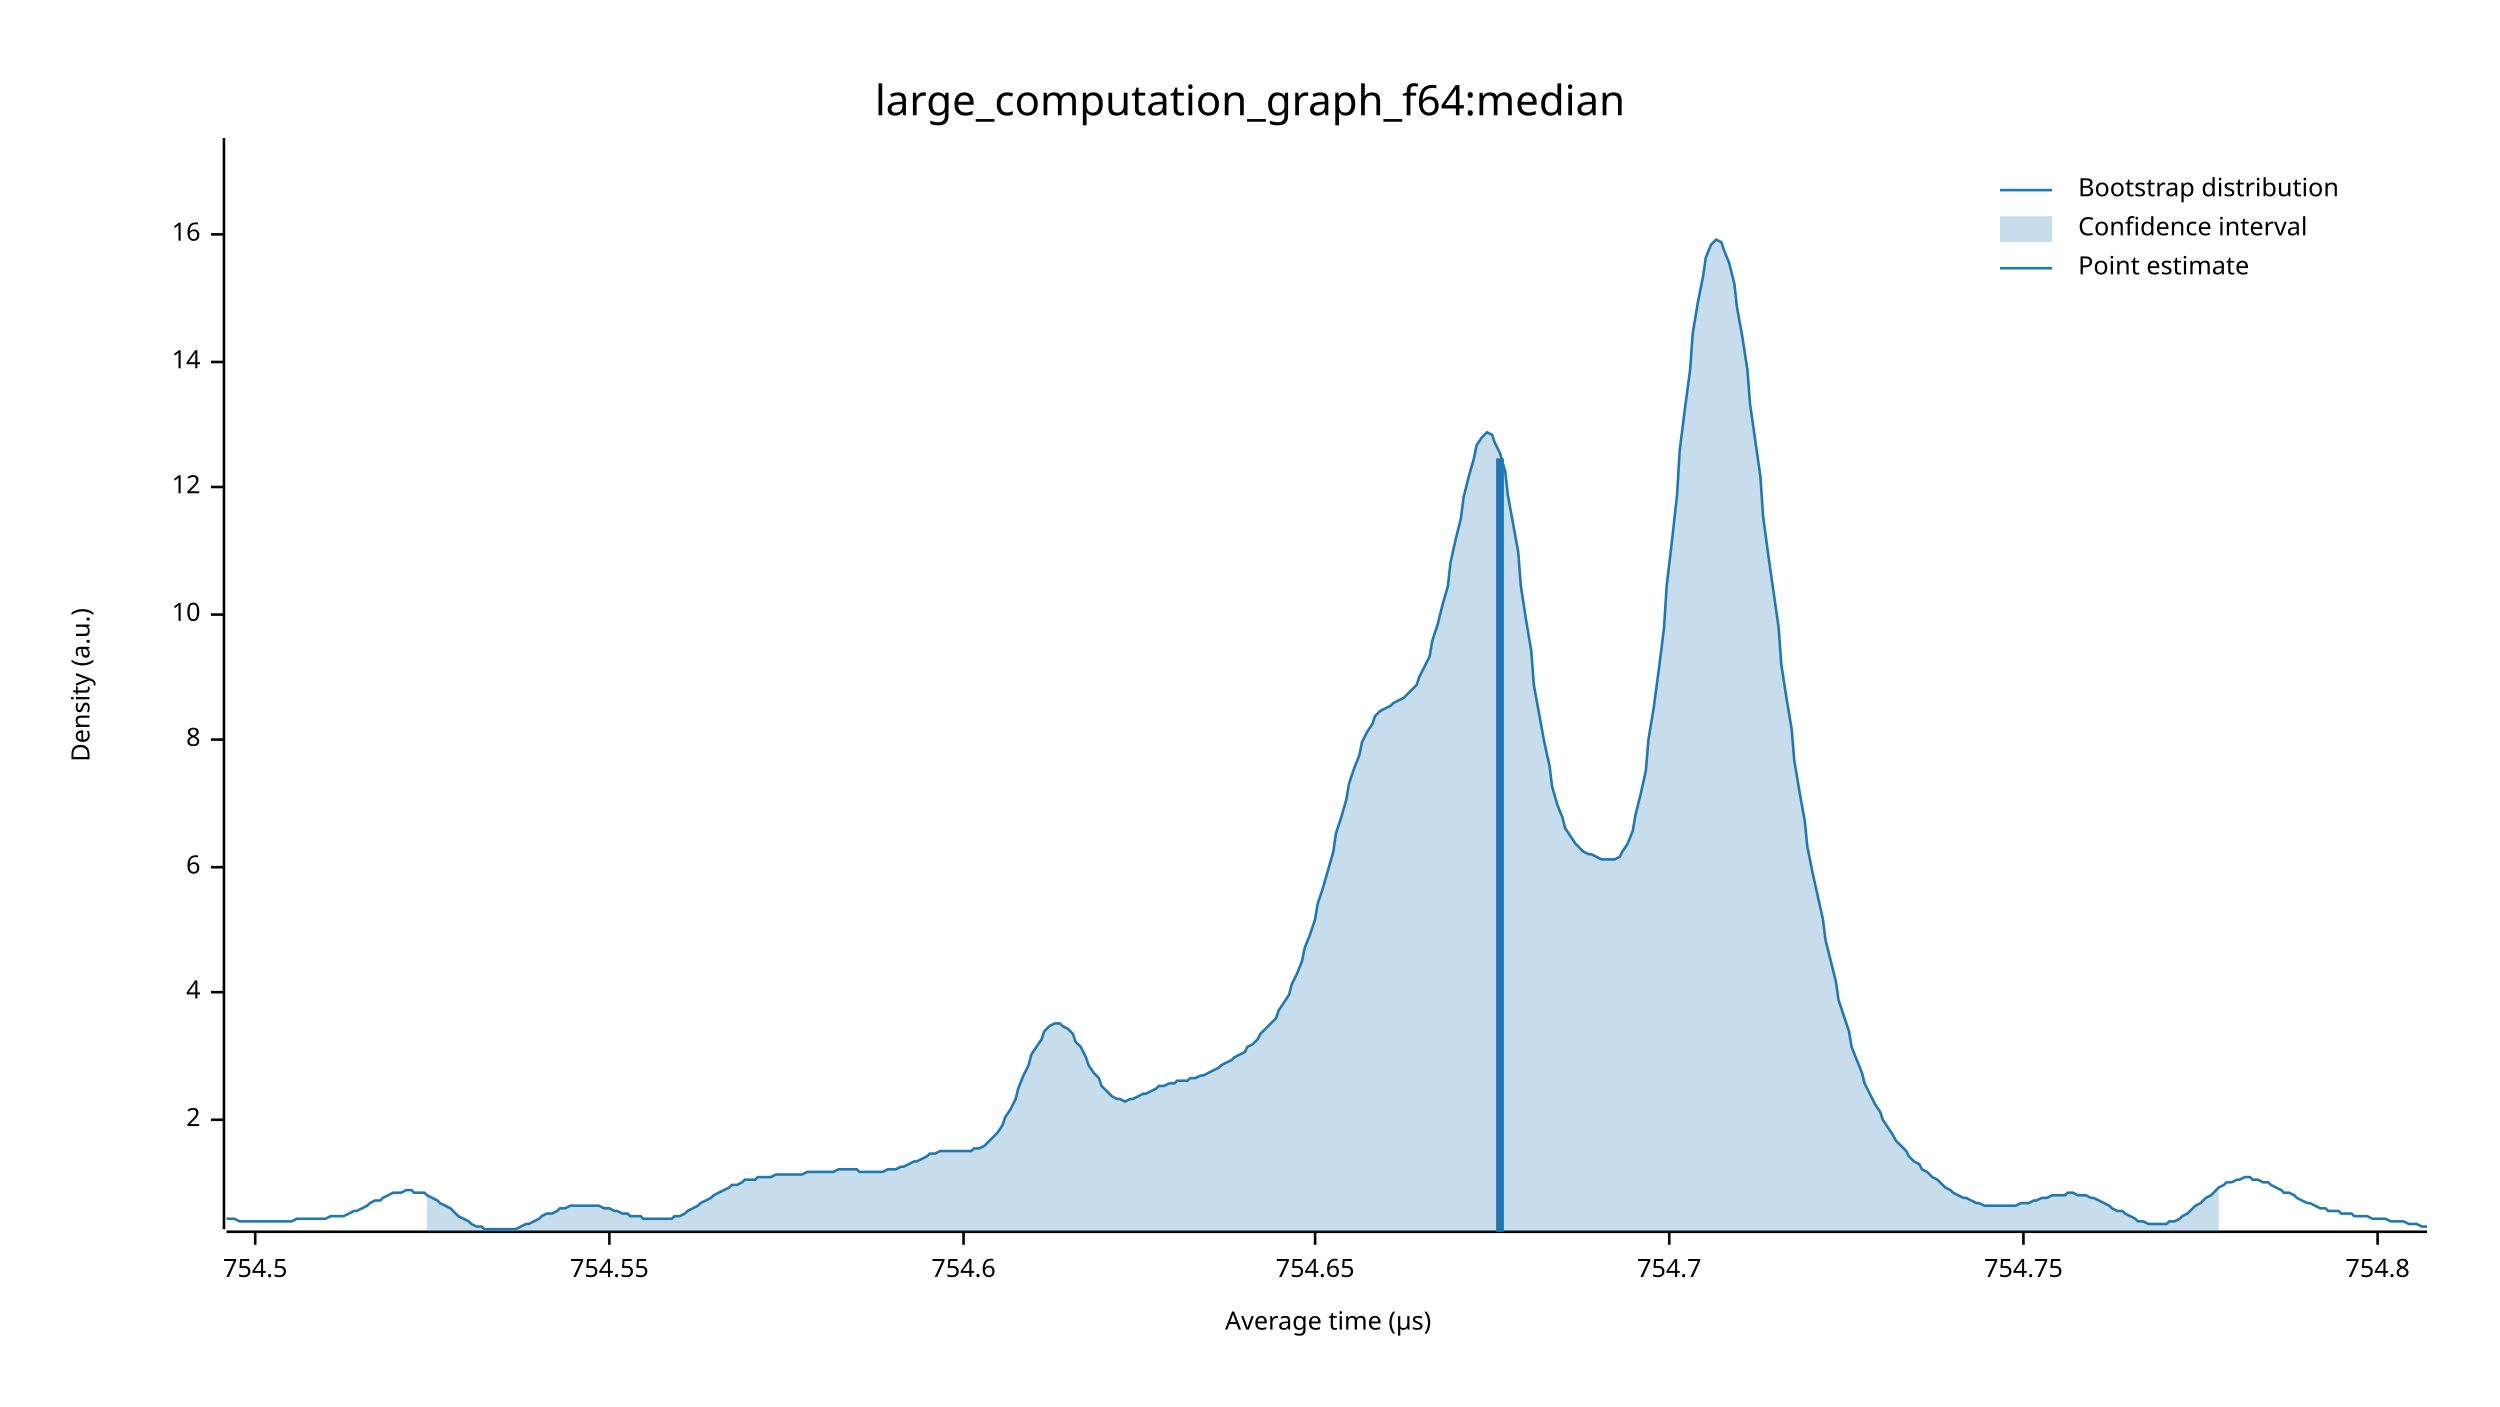
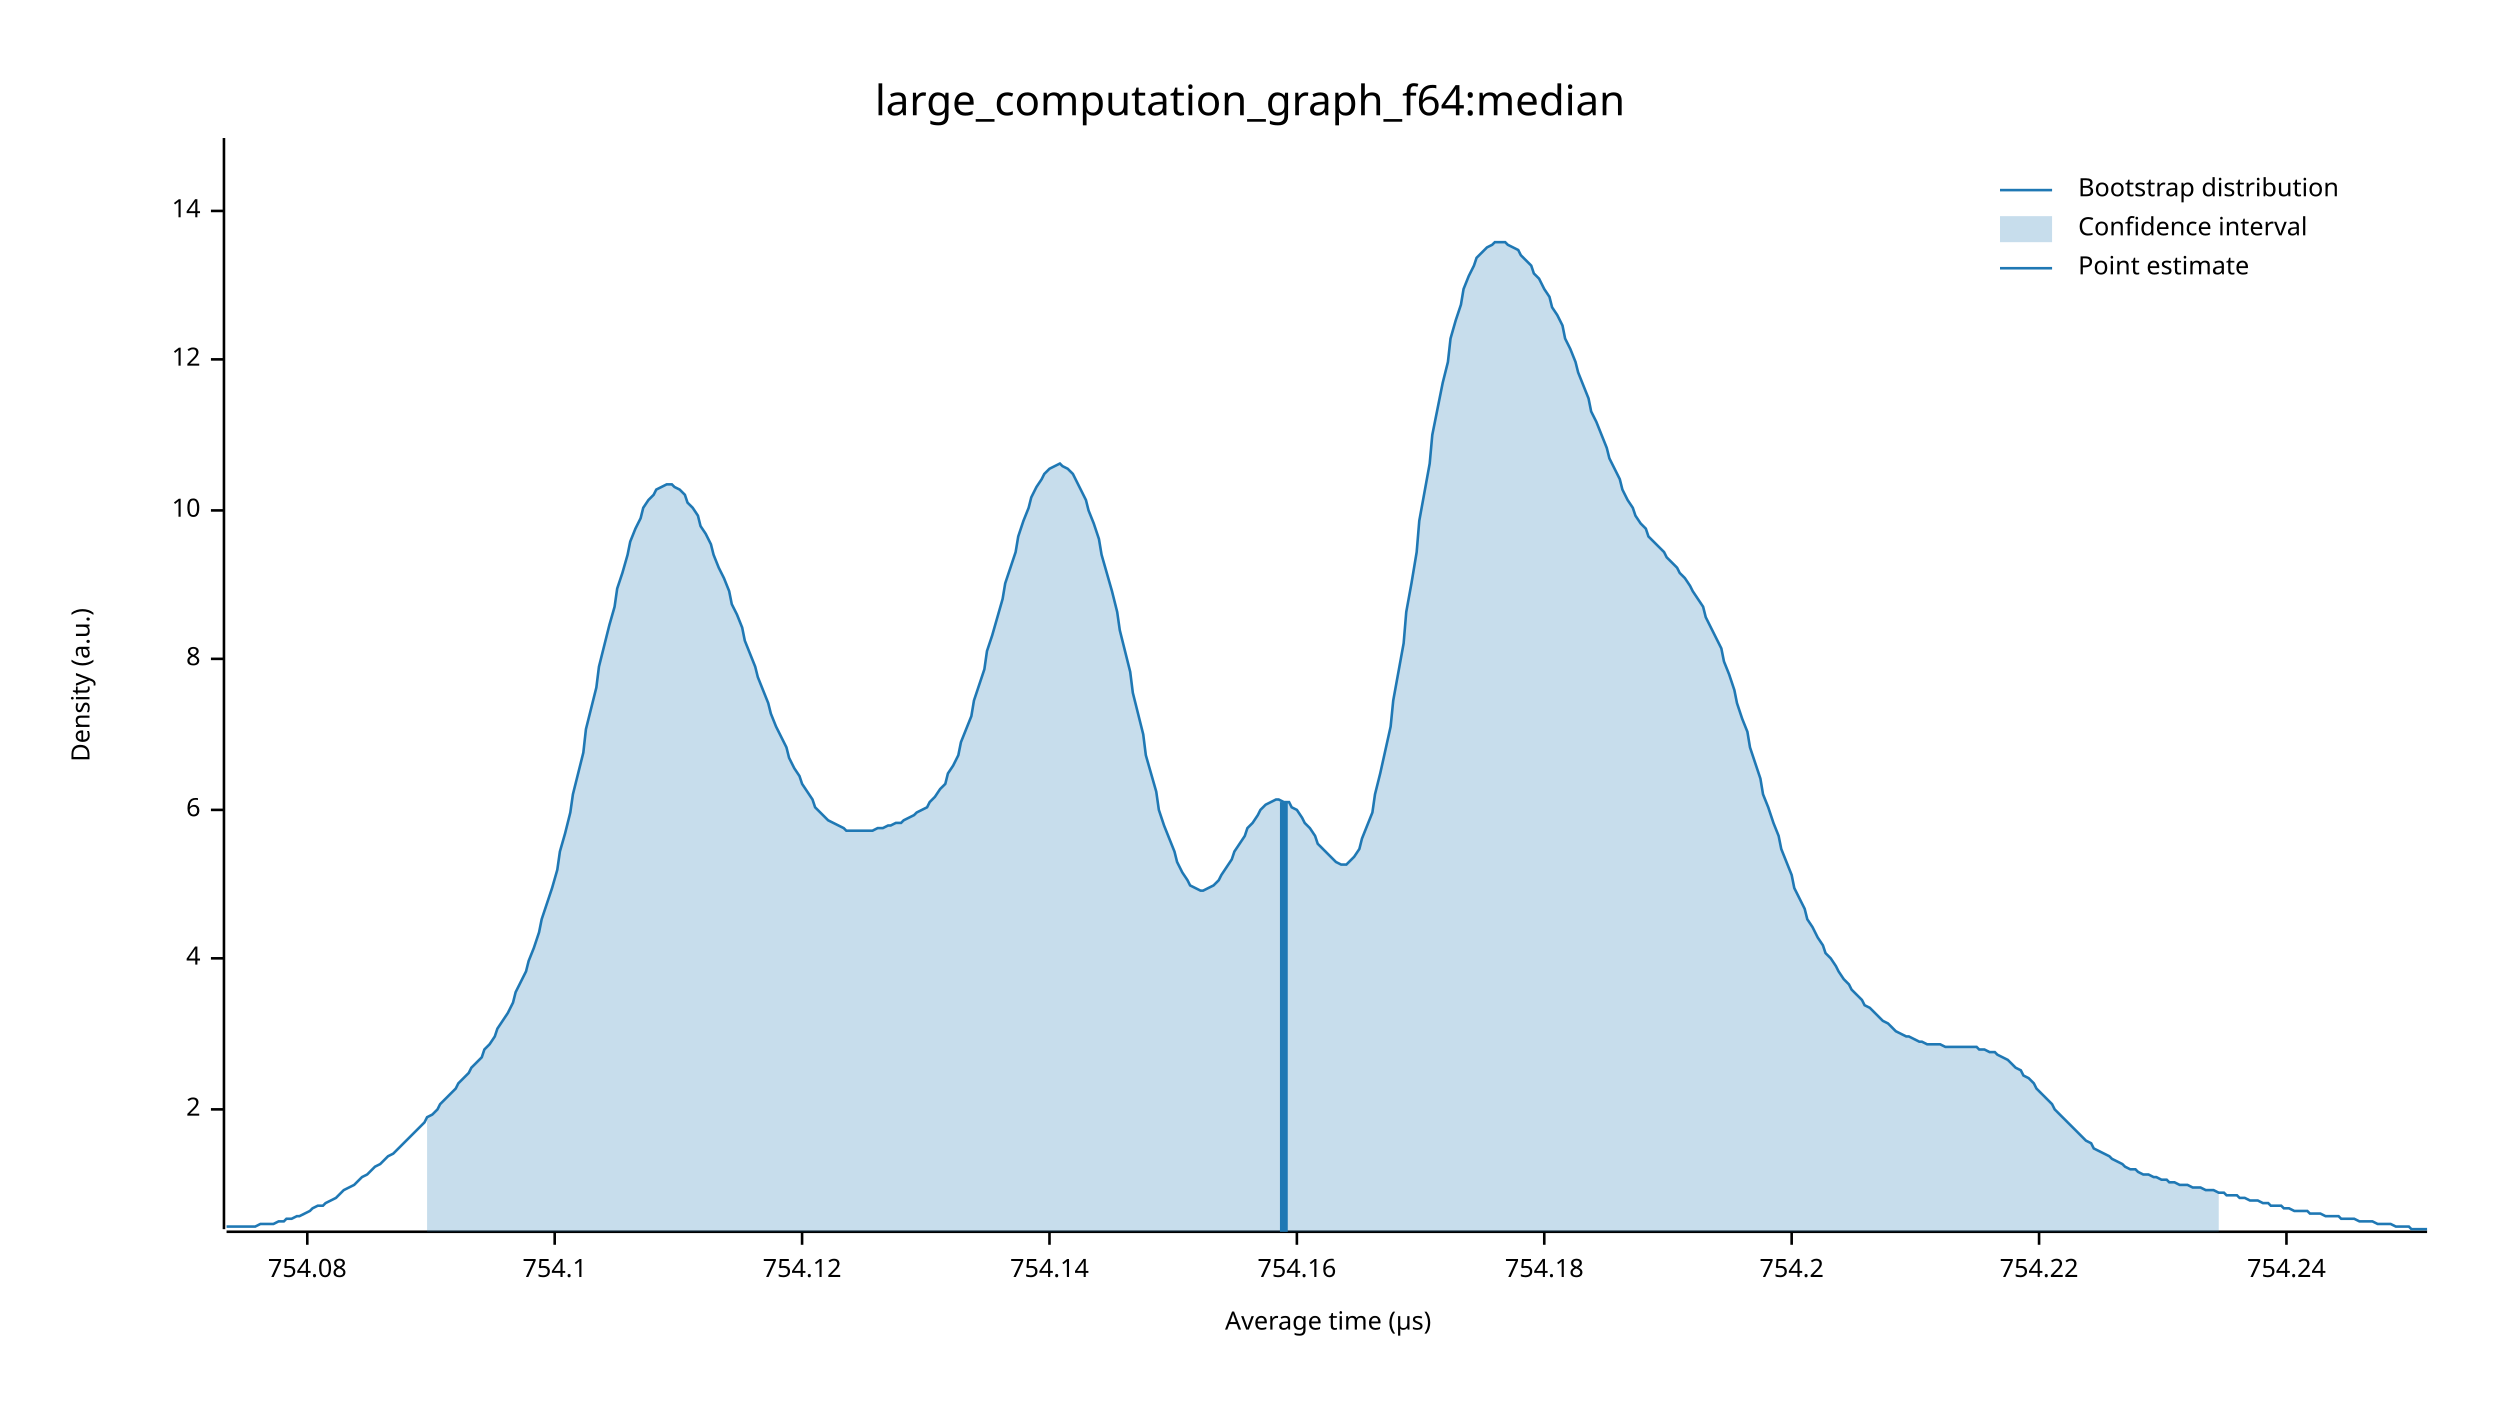
<svg xmlns="http://www.w3.org/2000/svg" width="960" height="540" viewBox="0 0 960 540">
  <text x="480" y="32" dy="0.76em" text-anchor="middle" font-family="sans-serif" font-size="16.129" opacity="1" fill="#000000">
large_computation_graph_f64:median
</text>
  <text x="27" y="263" dy="0.76em" text-anchor="middle" font-family="sans-serif" font-size="9.677" opacity="1" fill="#000000" transform="rotate(270, 27, 263)">
Density (a.u.)
</text>
  <text x="510" y="513" dy="-0.5ex" text-anchor="middle" font-family="sans-serif" font-size="9.677" opacity="1" fill="#000000">
Average time (µs)
</text>
  <polyline fill="none" opacity="1" stroke="#000000" stroke-width="1" points="86,53 86,472 " />
-   <text x="77" y="430" dy="0.5ex" text-anchor="end" font-family="sans-serif" font-size="9.677" opacity="1" fill="#000000">
+   <text x="77" y="426" dy="0.5ex" text-anchor="end" font-family="sans-serif" font-size="9.677" opacity="1" fill="#000000">
2
</text>
-   <polyline fill="none" opacity="1" stroke="#000000" stroke-width="1" points="81,430 86,430 " />
-   <text x="77" y="381" dy="0.5ex" text-anchor="end" font-family="sans-serif" font-size="9.677" opacity="1" fill="#000000">
+   <polyline fill="none" opacity="1" stroke="#000000" stroke-width="1" points="81,426 86,426 " />
+   <text x="77" y="368" dy="0.5ex" text-anchor="end" font-family="sans-serif" font-size="9.677" opacity="1" fill="#000000">
4
</text>
-   <polyline fill="none" opacity="1" stroke="#000000" stroke-width="1" points="81,381 86,381 " />
-   <text x="77" y="333" dy="0.5ex" text-anchor="end" font-family="sans-serif" font-size="9.677" opacity="1" fill="#000000">
+   <polyline fill="none" opacity="1" stroke="#000000" stroke-width="1" points="81,368 86,368 " />
+   <text x="77" y="311" dy="0.5ex" text-anchor="end" font-family="sans-serif" font-size="9.677" opacity="1" fill="#000000">
6
</text>
-   <polyline fill="none" opacity="1" stroke="#000000" stroke-width="1" points="81,333 86,333 " />
-   <text x="77" y="284" dy="0.5ex" text-anchor="end" font-family="sans-serif" font-size="9.677" opacity="1" fill="#000000">
+   <polyline fill="none" opacity="1" stroke="#000000" stroke-width="1" points="81,311 86,311 " />
+   <text x="77" y="253" dy="0.5ex" text-anchor="end" font-family="sans-serif" font-size="9.677" opacity="1" fill="#000000">
8
</text>
-   <polyline fill="none" opacity="1" stroke="#000000" stroke-width="1" points="81,284 86,284 " />
-   <text x="77" y="236" dy="0.5ex" text-anchor="end" font-family="sans-serif" font-size="9.677" opacity="1" fill="#000000">
+   <polyline fill="none" opacity="1" stroke="#000000" stroke-width="1" points="81,253 86,253 " />
+   <text x="77" y="196" dy="0.5ex" text-anchor="end" font-family="sans-serif" font-size="9.677" opacity="1" fill="#000000">
10
</text>
-   <polyline fill="none" opacity="1" stroke="#000000" stroke-width="1" points="81,236 86,236 " />
-   <text x="77" y="187" dy="0.5ex" text-anchor="end" font-family="sans-serif" font-size="9.677" opacity="1" fill="#000000">
+   <polyline fill="none" opacity="1" stroke="#000000" stroke-width="1" points="81,196 86,196 " />
+   <text x="77" y="138" dy="0.5ex" text-anchor="end" font-family="sans-serif" font-size="9.677" opacity="1" fill="#000000">
12
</text>
-   <polyline fill="none" opacity="1" stroke="#000000" stroke-width="1" points="81,187 86,187 " />
-   <text x="77" y="139" dy="0.5ex" text-anchor="end" font-family="sans-serif" font-size="9.677" opacity="1" fill="#000000">
+   <polyline fill="none" opacity="1" stroke="#000000" stroke-width="1" points="81,138 86,138 " />
+   <text x="77" y="81" dy="0.5ex" text-anchor="end" font-family="sans-serif" font-size="9.677" opacity="1" fill="#000000">
14
</text>
-   <polyline fill="none" opacity="1" stroke="#000000" stroke-width="1" points="81,139 86,139 " />
-   <text x="77" y="90" dy="0.5ex" text-anchor="end" font-family="sans-serif" font-size="9.677" opacity="1" fill="#000000">
- 16
+   <polyline fill="none" opacity="1" stroke="#000000" stroke-width="1" points="81,81 86,81 " />
+   <polyline fill="none" opacity="1" stroke="#000000" stroke-width="1" points="87,473 932,473 " />
+   <text x="118" y="483" dy="0.76em" text-anchor="middle" font-family="sans-serif" font-size="9.677" opacity="1" fill="#000000">
+ 754.08
</text>
-   <polyline fill="none" opacity="1" stroke="#000000" stroke-width="1" points="81,90 86,90 " />
-   <polyline fill="none" opacity="1" stroke="#000000" stroke-width="1" points="87,473 932,473 " />
-   <text x="98" y="483" dy="0.76em" text-anchor="middle" font-family="sans-serif" font-size="9.677" opacity="1" fill="#000000">
- 754.5
+   <polyline fill="none" opacity="1" stroke="#000000" stroke-width="1" points="118,473 118,478 " />
+   <text x="213" y="483" dy="0.76em" text-anchor="middle" font-family="sans-serif" font-size="9.677" opacity="1" fill="#000000">
+ 754.1
</text>
-   <polyline fill="none" opacity="1" stroke="#000000" stroke-width="1" points="98,473 98,478 " />
-   <text x="234" y="483" dy="0.76em" text-anchor="middle" font-family="sans-serif" font-size="9.677" opacity="1" fill="#000000">
- 754.55
+   <polyline fill="none" opacity="1" stroke="#000000" stroke-width="1" points="213,473 213,478 " />
+   <text x="308" y="483" dy="0.76em" text-anchor="middle" font-family="sans-serif" font-size="9.677" opacity="1" fill="#000000">
+ 754.12
</text>
-   <polyline fill="none" opacity="1" stroke="#000000" stroke-width="1" points="234,473 234,478 " />
-   <text x="370" y="483" dy="0.76em" text-anchor="middle" font-family="sans-serif" font-size="9.677" opacity="1" fill="#000000">
- 754.6
+   <polyline fill="none" opacity="1" stroke="#000000" stroke-width="1" points="308,473 308,478 " />
+   <text x="403" y="483" dy="0.76em" text-anchor="middle" font-family="sans-serif" font-size="9.677" opacity="1" fill="#000000">
+ 754.14
</text>
-   <polyline fill="none" opacity="1" stroke="#000000" stroke-width="1" points="370,473 370,478 " />
-   <text x="505" y="483" dy="0.76em" text-anchor="middle" font-family="sans-serif" font-size="9.677" opacity="1" fill="#000000">
- 754.65
+   <polyline fill="none" opacity="1" stroke="#000000" stroke-width="1" points="403,473 403,478 " />
+   <text x="498" y="483" dy="0.76em" text-anchor="middle" font-family="sans-serif" font-size="9.677" opacity="1" fill="#000000">
+ 754.16
</text>
-   <polyline fill="none" opacity="1" stroke="#000000" stroke-width="1" points="505,473 505,478 " />
-   <text x="641" y="483" dy="0.76em" text-anchor="middle" font-family="sans-serif" font-size="9.677" opacity="1" fill="#000000">
- 754.7
+   <polyline fill="none" opacity="1" stroke="#000000" stroke-width="1" points="498,473 498,478 " />
+   <text x="593" y="483" dy="0.76em" text-anchor="middle" font-family="sans-serif" font-size="9.677" opacity="1" fill="#000000">
+ 754.18
</text>
-   <polyline fill="none" opacity="1" stroke="#000000" stroke-width="1" points="641,473 641,478 " />
-   <text x="777" y="483" dy="0.76em" text-anchor="middle" font-family="sans-serif" font-size="9.677" opacity="1" fill="#000000">
- 754.75
+   <polyline fill="none" opacity="1" stroke="#000000" stroke-width="1" points="593,473 593,478 " />
+   <text x="688" y="483" dy="0.76em" text-anchor="middle" font-family="sans-serif" font-size="9.677" opacity="1" fill="#000000">
+ 754.2
</text>
-   <polyline fill="none" opacity="1" stroke="#000000" stroke-width="1" points="777,473 777,478 " />
-   <text x="913" y="483" dy="0.76em" text-anchor="middle" font-family="sans-serif" font-size="9.677" opacity="1" fill="#000000">
- 754.8
+   <polyline fill="none" opacity="1" stroke="#000000" stroke-width="1" points="688,473 688,478 " />
+   <text x="783" y="483" dy="0.76em" text-anchor="middle" font-family="sans-serif" font-size="9.677" opacity="1" fill="#000000">
+ 754.22
</text>
-   <polyline fill="none" opacity="1" stroke="#000000" stroke-width="1" points="913,473 913,478 " />
-   <polyline fill="none" opacity="1" stroke="#1F78B4" stroke-width="1" points="87,468 88,468 90,468 92,469 93,469 95,469 97,469 98,469 100,469 102,469 103,469 105,469 107,469 109,469 110,469 112,469 114,468 115,468 117,468 119,468 120,468 122,468 124,468 125,468 127,467 129,467 131,467 132,467 134,466 136,465 137,465 139,464 141,463 142,462 144,461 146,461 147,460 149,459 151,458 153,458 154,458 156,457 158,457 159,458 161,458 163,458 164,459 166,460 168,461 169,462 171,463 173,464 175,466 176,467 178,468 180,469 181,470 183,471 185,471 186,472 188,472 190,472 191,472 193,472 195,472 197,472 198,472 200,471 202,470 203,470 205,469 207,468 208,467 210,466 212,466 214,465 215,464 217,464 219,463 220,463 222,463 224,463 225,463 227,463 229,463 230,463 232,464 234,464 236,465 237,465 239,466 241,466 242,467 244,467 246,467 247,468 249,468 251,468 252,468 254,468 256,468 258,468 259,467 261,467 263,466 264,465 266,464 268,463 269,462 271,461 273,460 274,459 276,458 278,457 280,456 281,455 283,455 285,454 286,453 288,453 290,453 291,452 293,452 295,452 296,452 298,451 300,451 302,451 303,451 305,451 307,451 308,451 310,450 312,450 313,450 315,450 317,450 318,450 320,450 322,449 324,449 325,449 327,449 329,449 330,450 332,450 334,450 335,450 337,450 339,450 341,449 342,449 344,449 346,448 347,448 349,447 351,446 352,446 354,445 356,444 357,443 359,443 361,442 363,442 364,442 366,442 368,442 369,442 371,442 373,442 374,441 376,441 378,440 379,439 381,437 383,435 385,432 386,429 388,426 390,422 391,418 393,413 395,409 396,405 398,402 400,399 401,396 403,394 405,393 407,393 408,394 410,395 412,397 413,400 415,402 417,406 418,409 420,412 422,414 423,417 425,419 427,421 429,422 430,422 432,423 434,422 435,422 437,421 439,420 440,420 442,419 444,418 445,417 447,417 449,416 451,416 452,415 454,415 456,415 457,414 459,414 461,413 462,413 464,412 466,411 468,410 469,409 471,408 473,407 474,406 476,405 478,404 479,402 481,401 483,399 484,397 486,395 488,393 490,391 491,388 493,385 495,382 496,378 498,374 500,369 501,364 503,359 505,353 506,347 508,341 510,334 512,327 513,320 515,314 517,307 518,301 520,295 522,290 523,285 525,281 527,278 528,275 530,273 532,272 534,271 535,270 537,269 539,268 540,267 542,265 544,263 545,260 547,256 549,252 550,246 552,240 554,232 556,225 557,216 559,207 561,199 562,191 564,183 566,176 567,171 569,168 571,166 573,167 574,170 576,174 578,181 579,190 581,201 583,212 584,225 586,238 588,250 589,263 591,274 593,285 595,294 596,302 598,309 600,314 601,318 603,321 605,324 606,325 608,327 610,328 611,328 613,329 615,330 617,330 618,330 620,330 622,329 623,327 625,324 627,319 628,313 630,305 632,296 633,284 635,272 637,257 639,241 640,225 642,208 644,190 645,173 647,157 649,142 650,128 652,116 654,106 655,99 657,94 659,92 661,93 662,96 664,101 666,109 667,118 669,129 671,142 672,155 674,169 676,183 677,198 679,213 681,227 683,241 684,255 686,268 688,280 689,292 691,304 693,315 694,325 696,335 698,344 700,353 701,361 703,369 705,377 706,384 708,390 710,396 711,402 713,407 715,412 716,416 718,420 720,424 722,427 723,430 725,433 727,436 728,438 730,440 732,442 733,444 735,446 737,447 738,449 740,450 742,452 744,453 745,454 747,456 749,457 750,458 752,459 754,460 755,460 757,461 759,462 760,462 762,463 764,463 766,463 767,463 769,463 771,463 772,463 774,463 776,462 777,462 779,462 781,461 782,461 784,460 786,460 788,459 789,459 791,459 793,459 794,458 796,458 798,459 799,459 801,459 803,460 804,460 806,461 808,462 810,463 811,464 813,465 815,465 816,466 818,467 820,468 821,469 823,469 825,470 827,470 828,470 830,470 832,470 833,469 835,469 837,468 838,467 840,466 842,464 843,463 845,462 847,460 849,459 850,458 852,456 854,455 855,454 857,454 859,453 860,453 862,452 864,452 865,453 867,453 869,454 871,454 872,455 874,456 876,457 877,458 879,458 881,459 882,460 884,461 886,462 887,462 889,463 891,464 893,464 894,465 896,465 898,465 899,466 901,466 903,466 904,467 906,467 908,467 909,467 911,468 913,468 915,468 916,468 918,469 920,469 921,469 923,469 925,470 926,470 928,470 930,471 932,471 " />
-   <polygon opacity="0.25" fill="#1F78B4" points="164,459 166,460 168,461 169,462 171,463 173,464 175,466 176,467 178,468 180,469 181,470 183,471 185,471 186,472 188,472 190,472 191,472 193,472 195,472 197,472 198,472 200,471 202,470 203,470 205,469 207,468 208,467 210,466 212,466 214,465 215,464 217,464 219,463 220,463 222,463 224,463 225,463 227,463 229,463 230,463 232,464 234,464 236,465 237,465 239,466 241,466 242,467 244,467 246,467 247,468 249,468 251,468 252,468 254,468 256,468 258,468 259,467 261,467 263,466 264,465 266,464 268,463 269,462 271,461 273,460 274,459 276,458 278,457 280,456 281,455 283,455 285,454 286,453 288,453 290,453 291,452 293,452 295,452 296,452 298,451 300,451 302,451 303,451 305,451 307,451 308,451 310,450 312,450 313,450 315,450 317,450 318,450 320,450 322,449 324,449 325,449 327,449 329,449 330,450 332,450 334,450 335,450 337,450 339,450 341,449 342,449 344,449 346,448 347,448 349,447 351,446 352,446 354,445 356,444 357,443 359,443 361,442 363,442 364,442 366,442 368,442 369,442 371,442 373,442 374,441 376,441 378,440 379,439 381,437 383,435 385,432 386,429 388,426 390,422 391,418 393,413 395,409 396,405 398,402 400,399 401,396 403,394 405,393 407,393 408,394 410,395 412,397 413,400 415,402 417,406 418,409 420,412 422,414 423,417 425,419 427,421 429,422 430,422 432,423 434,422 435,422 437,421 439,420 440,420 442,419 444,418 445,417 447,417 449,416 451,416 452,415 454,415 456,415 457,414 459,414 461,413 462,413 464,412 466,411 468,410 469,409 471,408 473,407 474,406 476,405 478,404 479,402 481,401 483,399 484,397 486,395 488,393 490,391 491,388 493,385 495,382 496,378 498,374 500,369 501,364 503,359 505,353 506,347 508,341 510,334 512,327 513,320 515,314 517,307 518,301 520,295 522,290 523,285 525,281 527,278 528,275 530,273 532,272 534,271 535,270 537,269 539,268 540,267 542,265 544,263 545,260 547,256 549,252 550,246 552,240 554,232 556,225 557,216 559,207 561,199 562,191 564,183 566,176 567,171 569,168 571,166 573,167 574,170 576,174 578,181 579,190 581,201 583,212 584,225 586,238 588,250 589,263 591,274 593,285 595,294 596,302 598,309 600,314 601,318 603,321 605,324 606,325 608,327 610,328 611,328 613,329 615,330 617,330 618,330 620,330 622,329 623,327 625,324 627,319 628,313 630,305 632,296 633,284 635,272 637,257 639,241 640,225 642,208 644,190 645,173 647,157 649,142 650,128 652,116 654,106 655,99 657,94 659,92 661,93 662,96 664,101 666,109 667,118 669,129 671,142 672,155 674,169 676,183 677,198 679,213 681,227 683,241 684,255 686,268 688,280 689,292 691,304 693,315 694,325 696,335 698,344 700,353 701,361 703,369 705,377 706,384 708,390 710,396 711,402 713,407 715,412 716,416 718,420 720,424 722,427 723,430 725,433 727,436 728,438 730,440 732,442 733,444 735,446 737,447 738,449 740,450 742,452 744,453 745,454 747,456 749,457 750,458 752,459 754,460 755,460 757,461 759,462 760,462 762,463 764,463 766,463 767,463 769,463 771,463 772,463 774,463 776,462 777,462 779,462 781,461 782,461 784,460 786,460 788,459 789,459 791,459 793,459 794,458 796,458 798,459 799,459 801,459 803,460 804,460 806,461 808,462 810,463 811,464 813,465 815,465 816,466 818,467 820,468 821,469 823,469 825,470 827,470 828,470 830,470 832,470 833,469 835,469 837,468 838,467 840,466 842,464 843,463 845,462 847,460 849,459 850,458 852,456 852,473 164,473 " />
-   <polyline fill="none" opacity="1" stroke="#1F78B4" stroke-width="3" points="576,473 576,176 " />
+   <polyline fill="none" opacity="1" stroke="#000000" stroke-width="1" points="783,473 783,478 " />
+   <text x="878" y="483" dy="0.76em" text-anchor="middle" font-family="sans-serif" font-size="9.677" opacity="1" fill="#000000">
+ 754.24
+ </text>
+   <polyline fill="none" opacity="1" stroke="#000000" stroke-width="1" points="878,473 878,478 " />
+   <polyline fill="none" opacity="1" stroke="#1F78B4" stroke-width="1" points="87,471 88,471 90,471 92,471 93,471 95,471 97,471 98,471 100,470 102,470 103,470 105,470 107,469 109,469 110,468 112,468 114,467 115,467 117,466 119,465 120,464 122,463 124,463 125,462 127,461 129,460 131,458 132,457 134,456 136,455 137,454 139,452 141,451 142,450 144,448 146,447 147,446 149,444 151,443 153,441 154,440 156,438 158,436 159,435 161,433 163,431 164,429 166,428 168,426 169,424 171,422 173,420 175,418 176,416 178,414 180,412 181,410 183,408 185,406 186,403 188,401 190,398 191,395 193,392 195,389 197,385 198,381 200,377 202,373 203,369 205,364 207,358 208,353 210,347 212,341 214,334 215,327 217,320 219,312 220,305 222,297 224,289 225,280 227,272 229,264 230,256 232,248 234,240 236,233 237,226 239,220 241,213 242,208 244,203 246,199 247,195 249,192 251,190 252,188 254,187 256,186 258,186 259,187 261,188 263,190 264,193 266,195 268,198 269,202 271,205 273,209 274,213 276,218 278,222 280,227 281,232 283,236 285,241 286,246 288,251 290,256 291,260 293,265 295,270 296,274 298,279 300,283 302,287 303,291 305,295 307,298 308,301 310,304 312,307 313,310 315,312 317,314 318,315 320,316 322,317 324,318 325,319 327,319 329,319 330,319 332,319 334,319 335,319 337,318 339,318 341,317 342,317 344,316 346,316 347,315 349,314 351,313 352,312 354,311 356,310 357,308 359,306 361,303 363,301 364,297 366,294 368,290 369,285 371,280 373,275 374,269 376,263 378,257 379,250 381,244 383,237 385,230 386,224 388,218 390,212 391,206 393,200 395,195 396,191 398,187 400,184 401,182 403,180 405,179 407,178 408,179 410,180 412,182 413,184 415,188 417,192 418,196 420,201 422,207 423,213 425,220 427,227 429,235 430,242 432,250 434,258 435,266 437,274 439,282 440,290 442,297 444,304 445,311 447,317 449,322 451,327 452,331 454,335 456,338 457,340 459,341 461,342 462,342 464,341 466,340 468,338 469,336 471,333 473,330 474,327 476,324 478,321 479,318 481,316 483,313 484,311 486,309 488,308 490,307 491,307 493,308 495,308 496,310 498,311 500,314 501,316 503,318 505,321 506,324 508,326 510,328 512,330 513,331 515,332 517,332 518,331 520,329 522,326 523,322 525,317 527,312 528,305 530,297 532,288 534,279 535,269 537,258 539,247 540,235 542,224 544,212 545,200 547,189 549,178 550,167 552,157 554,147 556,139 557,130 559,123 561,117 562,111 564,106 566,102 567,99 569,97 571,95 573,94 574,93 576,93 578,93 579,94 581,95 583,96 584,98 586,100 588,102 589,105 591,107 593,111 595,114 596,118 598,121 600,125 601,130 603,134 605,139 606,143 608,148 610,153 611,158 613,162 615,167 617,172 618,176 620,180 622,184 623,188 625,192 627,195 628,198 630,201 632,203 633,206 635,208 637,210 639,212 640,214 642,216 644,218 645,220 647,222 649,225 650,227 652,230 654,233 655,237 657,241 659,245 661,249 662,254 664,259 666,265 667,270 669,276 671,281 672,287 674,293 676,299 677,305 679,310 681,316 683,321 684,326 686,331 688,336 689,341 691,345 693,349 694,353 696,356 698,360 700,363 701,366 703,368 705,371 706,373 708,376 710,378 711,380 713,382 715,384 716,386 718,387 720,389 722,391 723,392 725,393 727,395 728,396 730,397 732,398 733,398 735,399 737,400 738,400 740,401 742,401 744,401 745,401 747,402 749,402 750,402 752,402 754,402 755,402 757,402 759,402 760,403 762,403 764,404 766,404 767,405 769,406 771,407 772,408 774,410 776,411 777,413 779,414 781,416 782,418 784,420 786,422 788,424 789,426 791,428 793,430 794,431 796,433 798,435 799,436 801,438 803,439 804,441 806,442 808,443 810,444 811,445 813,446 815,447 816,448 818,449 820,449 821,450 823,451 825,451 827,452 828,452 830,453 832,453 833,454 835,454 837,455 838,455 840,455 842,456 843,456 845,456 847,457 849,457 850,457 852,458 854,458 855,459 857,459 859,459 860,460 862,460 864,461 865,461 867,461 869,462 871,462 872,463 874,463 876,463 877,464 879,464 881,465 882,465 884,465 886,465 887,466 889,466 891,466 893,467 894,467 896,467 898,467 899,468 901,468 903,468 904,468 906,469 908,469 909,469 911,469 913,470 915,470 916,470 918,470 920,471 921,471 923,471 925,471 926,472 928,472 930,472 932,472 " />
+   <polygon opacity="0.25" fill="#1F78B4" points="164,429 166,428 168,426 169,424 171,422 173,420 175,418 176,416 178,414 180,412 181,410 183,408 185,406 186,403 188,401 190,398 191,395 193,392 195,389 197,385 198,381 200,377 202,373 203,369 205,364 207,358 208,353 210,347 212,341 214,334 215,327 217,320 219,312 220,305 222,297 224,289 225,280 227,272 229,264 230,256 232,248 234,240 236,233 237,226 239,220 241,213 242,208 244,203 246,199 247,195 249,192 251,190 252,188 254,187 256,186 258,186 259,187 261,188 263,190 264,193 266,195 268,198 269,202 271,205 273,209 274,213 276,218 278,222 280,227 281,232 283,236 285,241 286,246 288,251 290,256 291,260 293,265 295,270 296,274 298,279 300,283 302,287 303,291 305,295 307,298 308,301 310,304 312,307 313,310 315,312 317,314 318,315 320,316 322,317 324,318 325,319 327,319 329,319 330,319 332,319 334,319 335,319 337,318 339,318 341,317 342,317 344,316 346,316 347,315 349,314 351,313 352,312 354,311 356,310 357,308 359,306 361,303 363,301 364,297 366,294 368,290 369,285 371,280 373,275 374,269 376,263 378,257 379,250 381,244 383,237 385,230 386,224 388,218 390,212 391,206 393,200 395,195 396,191 398,187 400,184 401,182 403,180 405,179 407,178 408,179 410,180 412,182 413,184 415,188 417,192 418,196 420,201 422,207 423,213 425,220 427,227 429,235 430,242 432,250 434,258 435,266 437,274 439,282 440,290 442,297 444,304 445,311 447,317 449,322 451,327 452,331 454,335 456,338 457,340 459,341 461,342 462,342 464,341 466,340 468,338 469,336 471,333 473,330 474,327 476,324 478,321 479,318 481,316 483,313 484,311 486,309 488,308 490,307 491,307 493,308 495,308 496,310 498,311 500,314 501,316 503,318 505,321 506,324 508,326 510,328 512,330 513,331 515,332 517,332 518,331 520,329 522,326 523,322 525,317 527,312 528,305 530,297 532,288 534,279 535,269 537,258 539,247 540,235 542,224 544,212 545,200 547,189 549,178 550,167 552,157 554,147 556,139 557,130 559,123 561,117 562,111 564,106 566,102 567,99 569,97 571,95 573,94 574,93 576,93 578,93 579,94 581,95 583,96 584,98 586,100 588,102 589,105 591,107 593,111 595,114 596,118 598,121 600,125 601,130 603,134 605,139 606,143 608,148 610,153 611,158 613,162 615,167 617,172 618,176 620,180 622,184 623,188 625,192 627,195 628,198 630,201 632,203 633,206 635,208 637,210 639,212 640,214 642,216 644,218 645,220 647,222 649,225 650,227 652,230 654,233 655,237 657,241 659,245 661,249 662,254 664,259 666,265 667,270 669,276 671,281 672,287 674,293 676,299 677,305 679,310 681,316 683,321 684,326 686,331 688,336 689,341 691,345 693,349 694,353 696,356 698,360 700,363 701,366 703,368 705,371 706,373 708,376 710,378 711,380 713,382 715,384 716,386 718,387 720,389 722,391 723,392 725,393 727,395 728,396 730,397 732,398 733,398 735,399 737,400 738,400 740,401 742,401 744,401 745,401 747,402 749,402 750,402 752,402 754,402 755,402 757,402 759,402 760,403 762,403 764,404 766,404 767,405 769,406 771,407 772,408 774,410 776,411 777,413 779,414 781,416 782,418 784,420 786,422 788,424 789,426 791,428 793,430 794,431 796,433 798,435 799,436 801,438 803,439 804,441 806,442 808,443 810,444 811,445 813,446 815,447 816,448 818,449 820,449 821,450 823,451 825,451 827,452 828,452 830,453 832,453 833,454 835,454 837,455 838,455 840,455 842,456 843,456 845,456 847,457 849,457 850,457 852,458 852,473 164,473 " />
+   <polyline fill="none" opacity="1" stroke="#1F78B4" stroke-width="3" points="493,473 493,308 " />
  <text x="798" y="68" dy="0.76em" text-anchor="start" font-family="sans-serif" font-size="9.677" opacity="1" fill="#000000">
Bootstrap distribution
</text>
  <text x="798" y="83" dy="0.76em" text-anchor="start" font-family="sans-serif" font-size="9.677" opacity="1" fill="#000000">
Confidence interval
</text>
  <text x="798" y="98" dy="0.76em" text-anchor="start" font-family="sans-serif" font-size="9.677" opacity="1" fill="#000000">
Point estimate
</text>
  <polyline fill="none" opacity="1" stroke="#1F78B4" stroke-width="1" points="768,73 788,73 " />
  <rect x="768" y="83" width="20" height="10" opacity="0.25" fill="#1F78B4" stroke="none" />
  <polyline fill="none" opacity="1" stroke="#1F78B4" stroke-width="1" points="768,103 788,103 " />
</svg>
